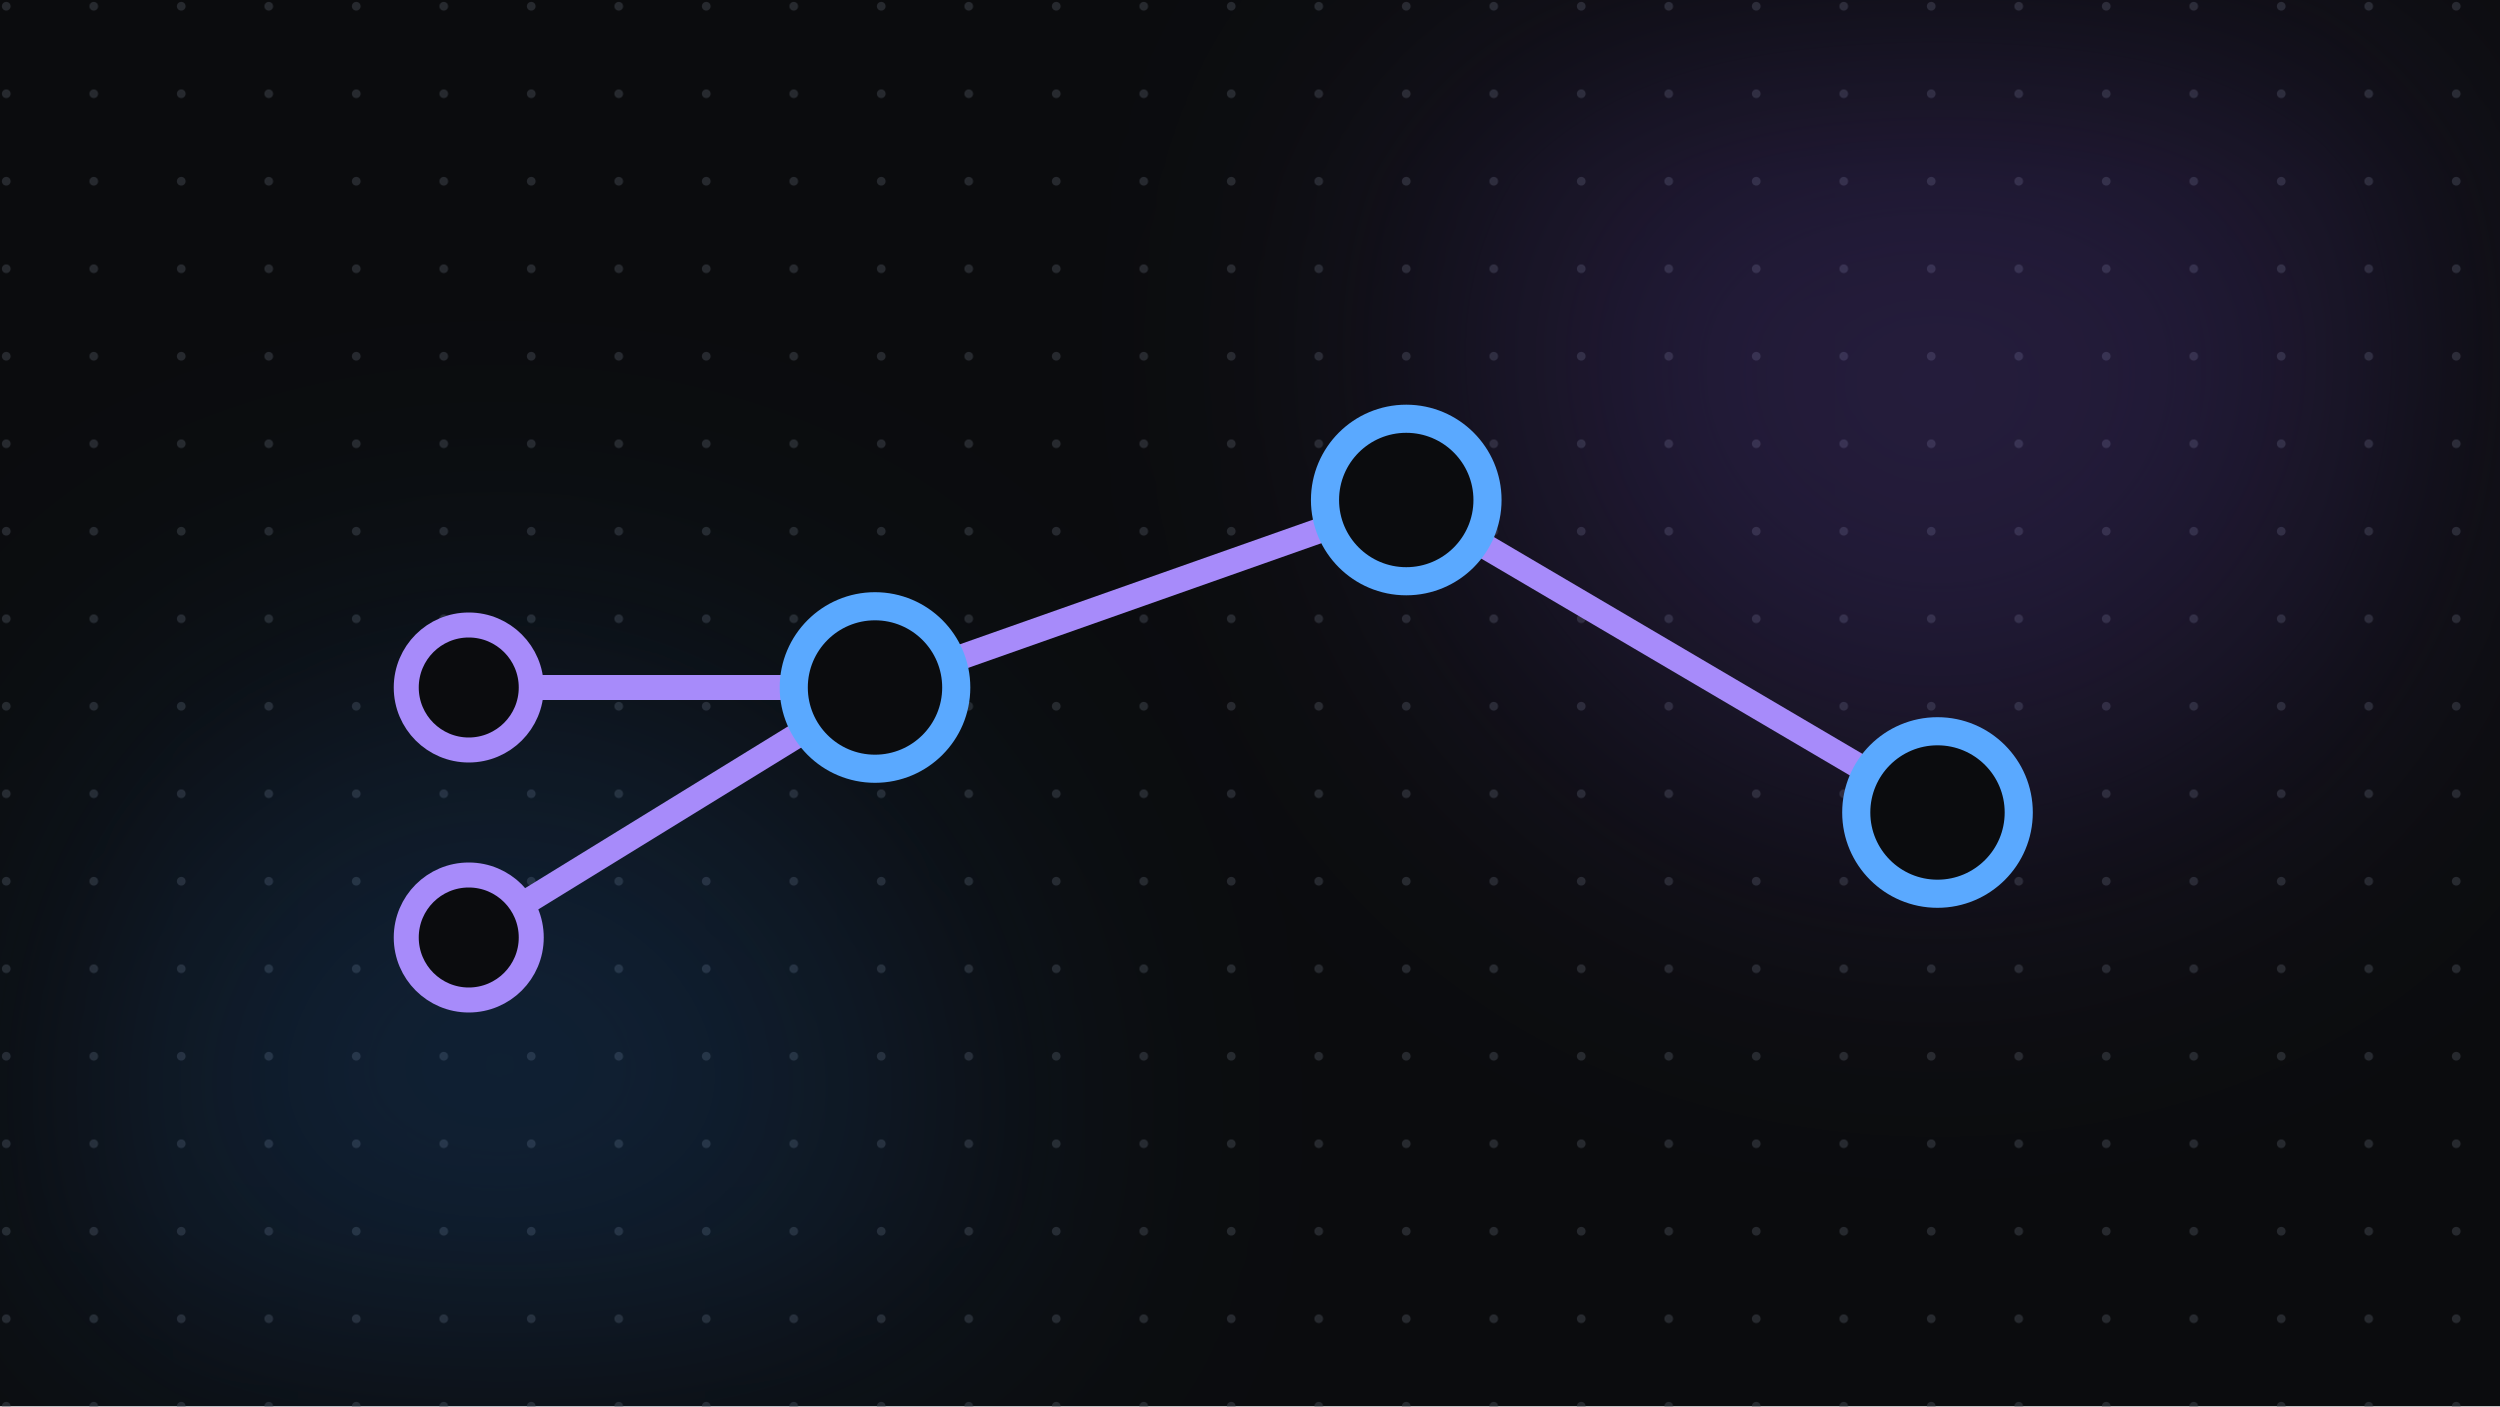
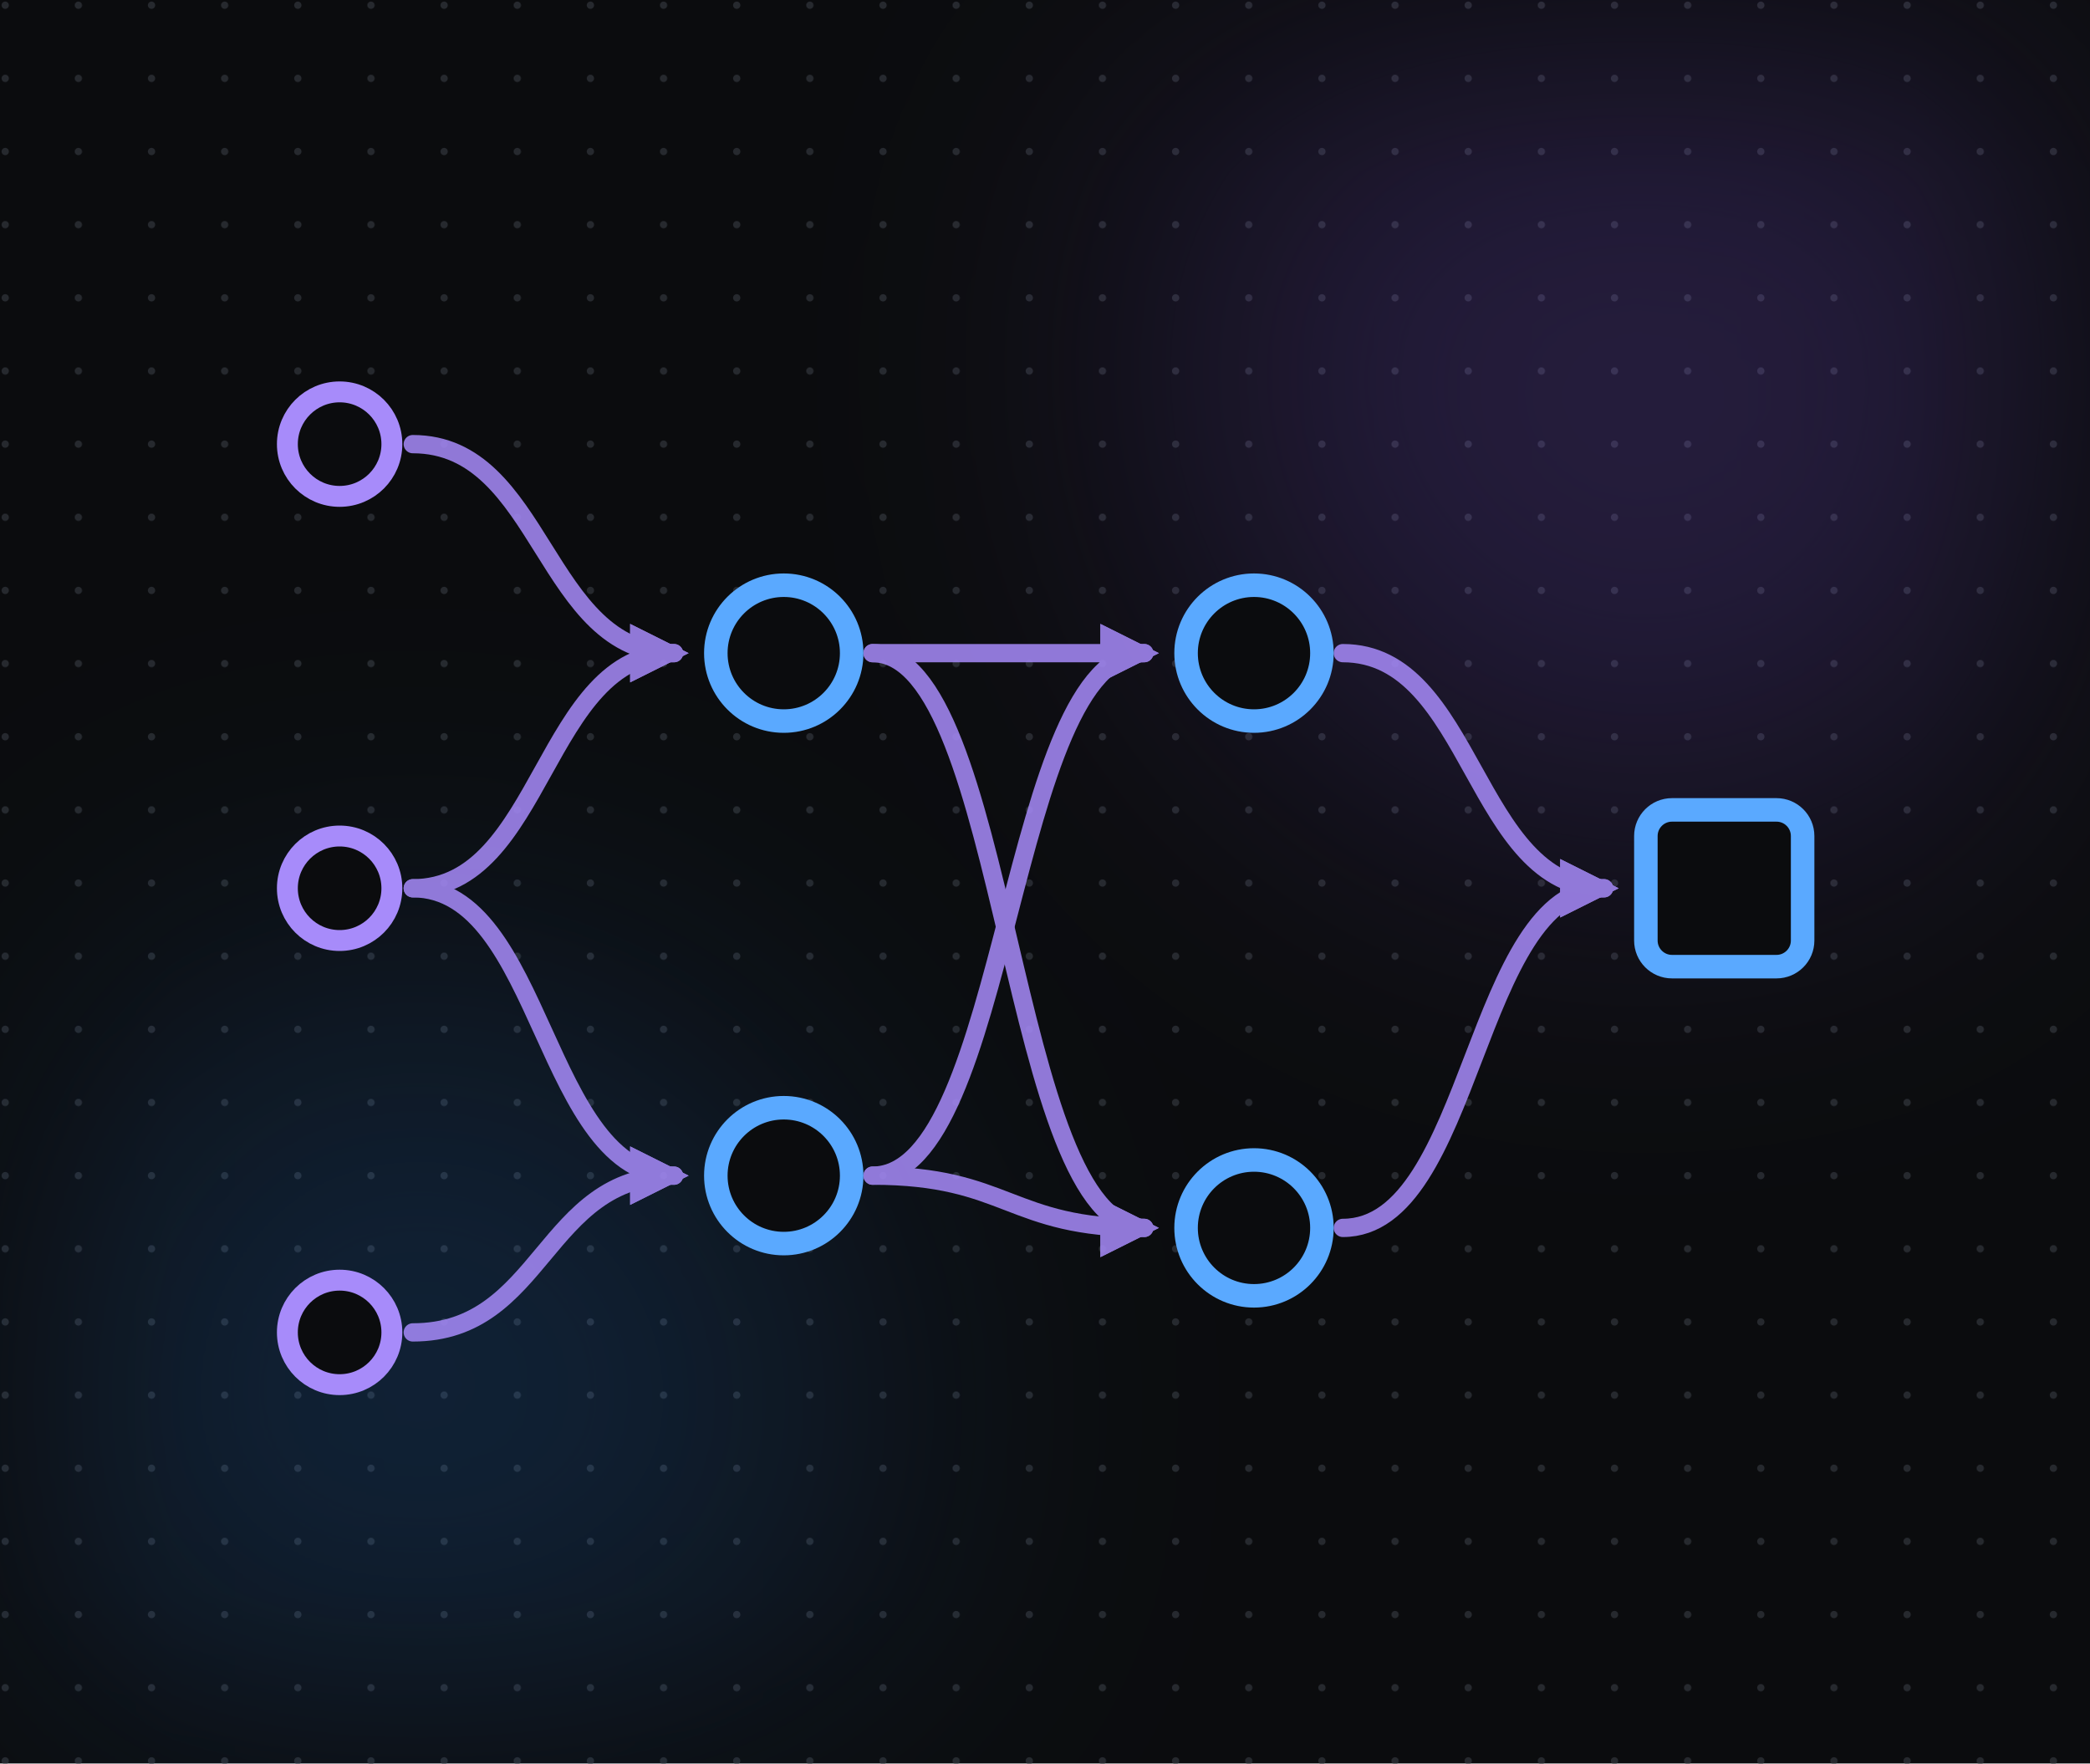
- <svg xmlns="http://www.w3.org/2000/svg" viewBox="0 0 800 450">
+ <svg xmlns="http://www.w3.org/2000/svg" viewBox="0 0 800 675">
  <defs>
    <filter id="blur2" x="-50%" y="-50%" width="200%" height="200%">
-       <feGaussianBlur stdDeviation="60" />
+       <feGaussianBlur stdDeviation="70" />
    </filter>
    <pattern id="dots2" width="28" height="28" patternUnits="userSpaceOnUse">
      <circle cx="2" cy="2" r="1.4" fill="#26292e" />
    </pattern>
+     <marker id="arrow2" viewBox="0 0 10 10" refX="7" refY="5" markerWidth="4" markerHeight="4" orient="auto-start-reverse">
+       <path d="M1 1 L9 5 L1 9 Z" fill="#a78bfa" />
+     </marker>
  </defs>
-   <rect width="800" height="450" fill="#0b0c0e" />
-   <rect width="800" height="450" fill="url(#dots2)" />
-   <circle cx="620" cy="110" r="150" fill="#8b5cf6" opacity="0.2" filter="url(#blur2)" />
-   <circle cx="160" cy="360" r="140" fill="#2780e3" opacity="0.18" filter="url(#blur2)" />
-   <g fill="none" stroke="#a78bfa" stroke-width="8" stroke-linecap="round">
-     <path d="M150 300 L280 220" />
-     <path d="M150 220 L280 220" />
-     <path d="M280 220 L450 160" />
-     <path d="M450 160 L620 260" />
+   <rect width="800" height="675" fill="#0b0c0e" />
+   <rect width="800" height="675" fill="url(#dots2)" />
+   <circle cx="630" cy="140" r="180" fill="#8b5cf6" opacity="0.2" filter="url(#blur2)" />
+   <circle cx="160" cy="540" r="170" fill="#2780e3" opacity="0.18" filter="url(#blur2)" />
+   <g fill="none" stroke="#a78bfa" stroke-width="7" stroke-linecap="round" marker-end="url(#arrow2)" opacity="0.85">
+     <path d="M158 170 C208 170 208 250 258 250" />
+     <path d="M158 340 C208 340 208 250 258 250" />
+     <path d="M158 340 C208 340 208 450 258 450" />
+     <path d="M158 510 C208 510 208 450 258 450" />
+     <path d="M334 250 C386 250 386 250 438 250" />
+     <path d="M334 450 C386 450 386 250 438 250" />
+     <path d="M334 450 C386 450 386 470 438 470" />
+     <path d="M514 250 C564 250 564 340 614 340" />
+     <path d="M514 470 C564 470 564 340 614 340" />
+     <path d="M334 250 C386 250 386 470 438 470" />
  </g>
-   <g fill="#0b0c0e" stroke="#a78bfa" stroke-width="8">
-     <circle cx="150" cy="300" r="20" />
-     <circle cx="150" cy="220" r="20" />
-   </g>
-   <g fill="#0b0c0e" stroke="#5aa9ff" stroke-width="9">
-     <circle cx="280" cy="220" r="26" />
-     <circle cx="450" cy="160" r="26" />
-     <circle cx="620" cy="260" r="26" />
-   </g>
+   <circle cx="130" cy="170" r="20" fill="#0b0c0e" stroke="#a78bfa" stroke-width="8" />
+   <circle cx="130" cy="340" r="20" fill="#0b0c0e" stroke="#a78bfa" stroke-width="8" />
+   <circle cx="130" cy="510" r="20" fill="#0b0c0e" stroke="#a78bfa" stroke-width="8" />
+   <circle cx="300" cy="250" r="26" fill="#0b0c0e" stroke="#5aa9ff" stroke-width="9" />
+   <circle cx="300" cy="450" r="26" fill="#0b0c0e" stroke="#5aa9ff" stroke-width="9" />
+   <circle cx="480" cy="250" r="26" fill="#0b0c0e" stroke="#5aa9ff" stroke-width="9" />
+   <circle cx="480" cy="470" r="26" fill="#0b0c0e" stroke="#5aa9ff" stroke-width="9" />
+   <rect x="630" y="310" width="60" height="60" rx="10" fill="#0b0c0e" stroke="#5aa9ff" stroke-width="9" />
</svg>
